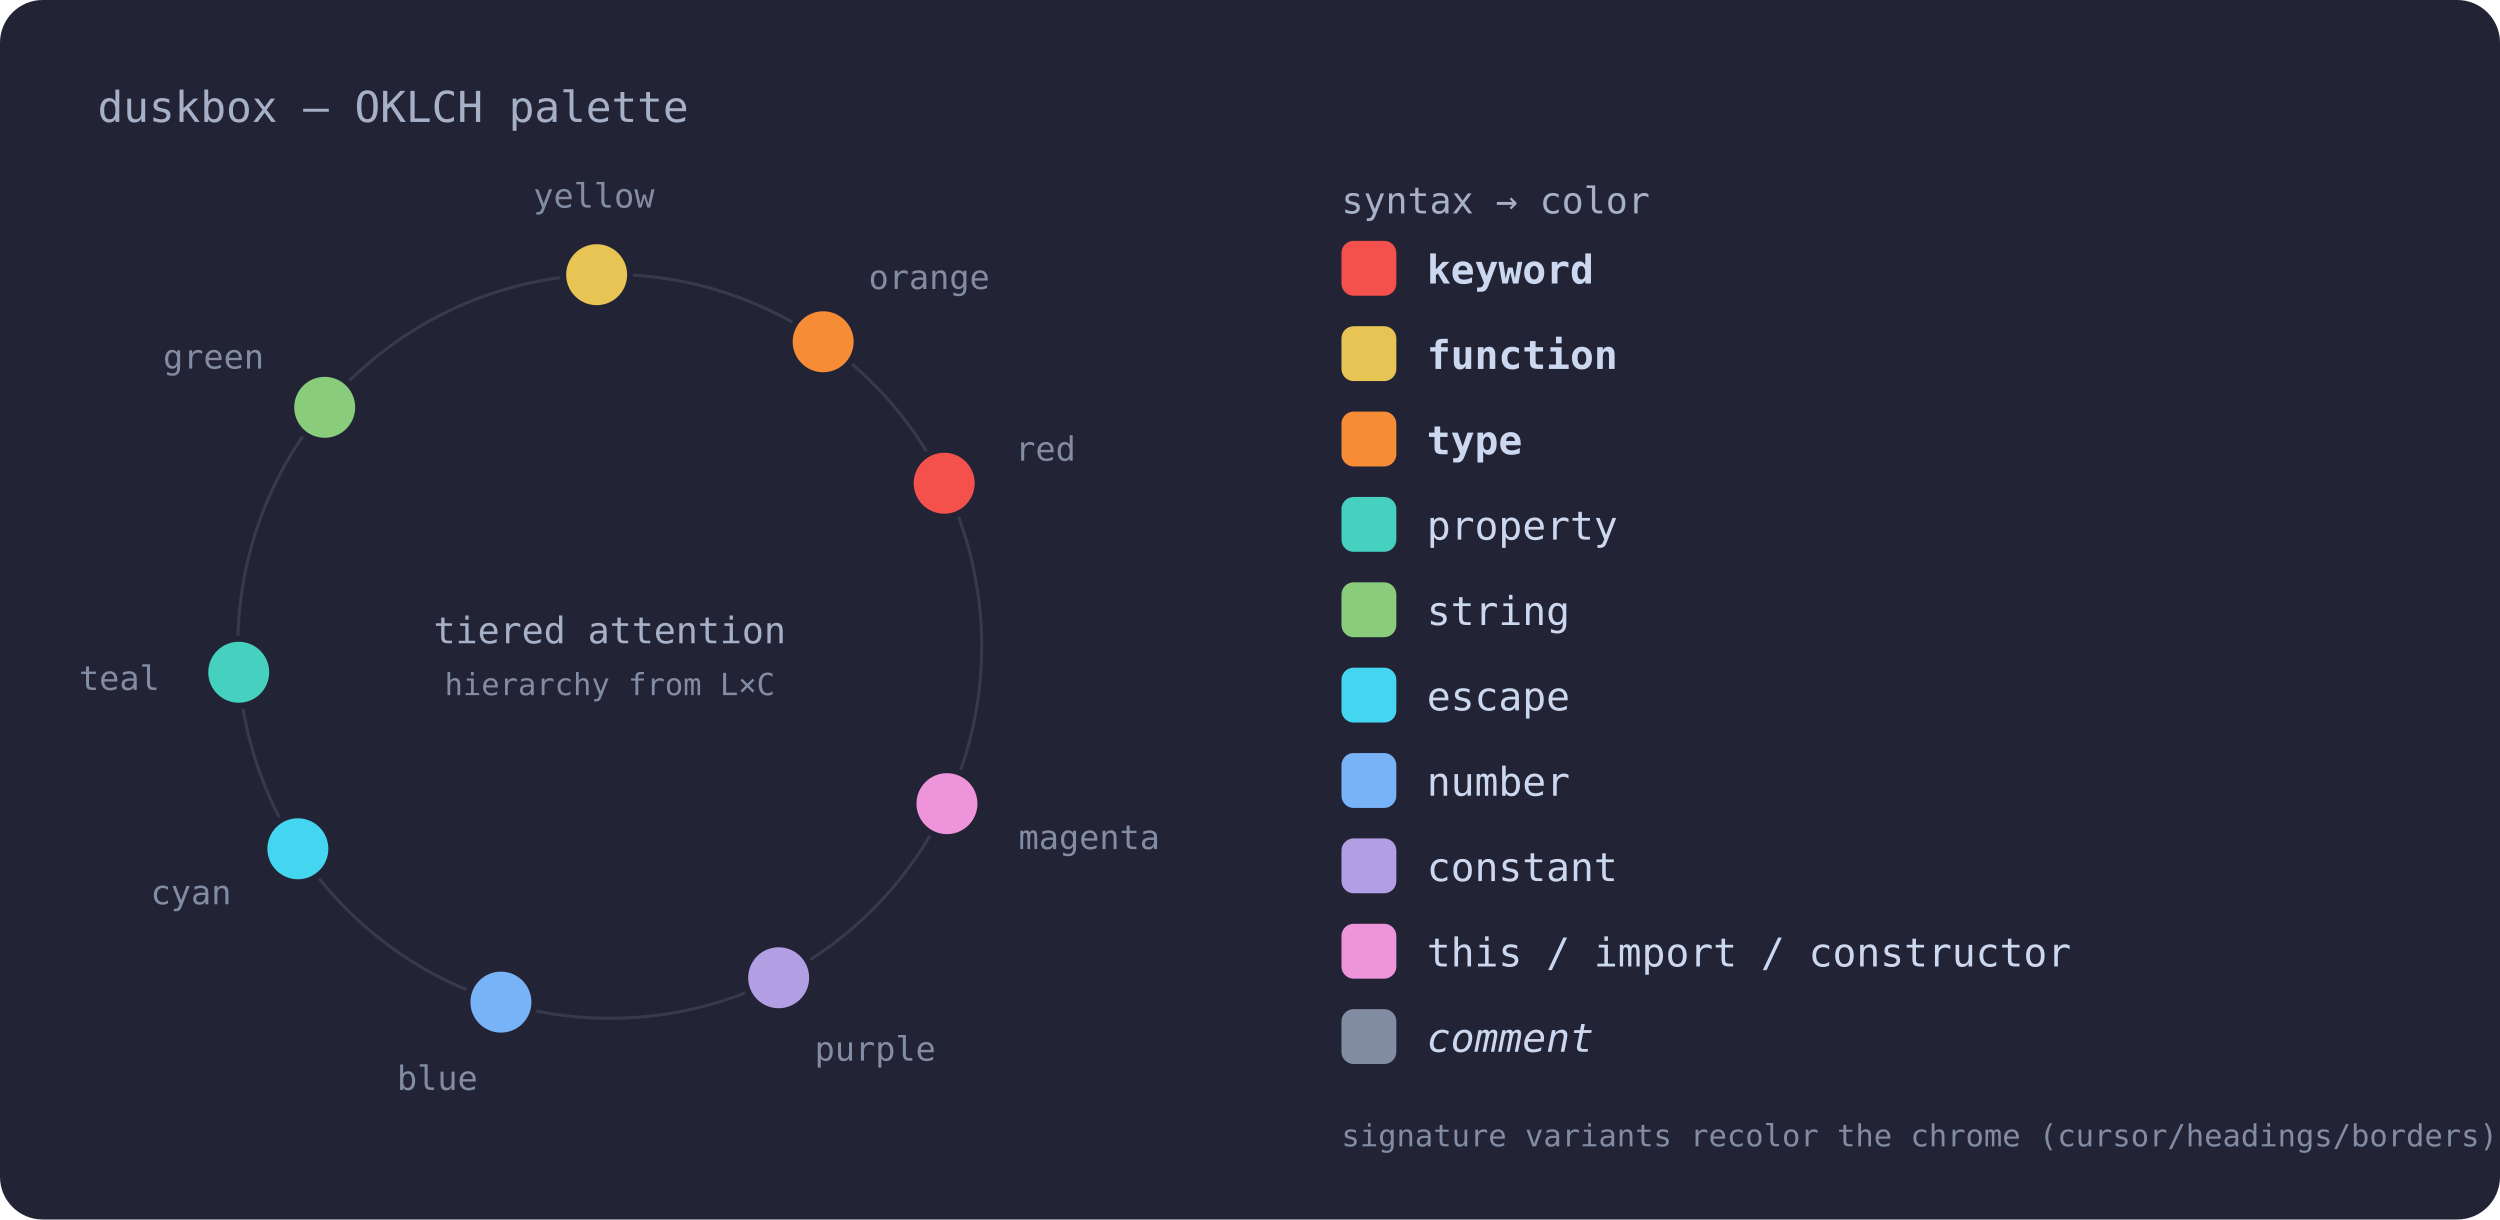
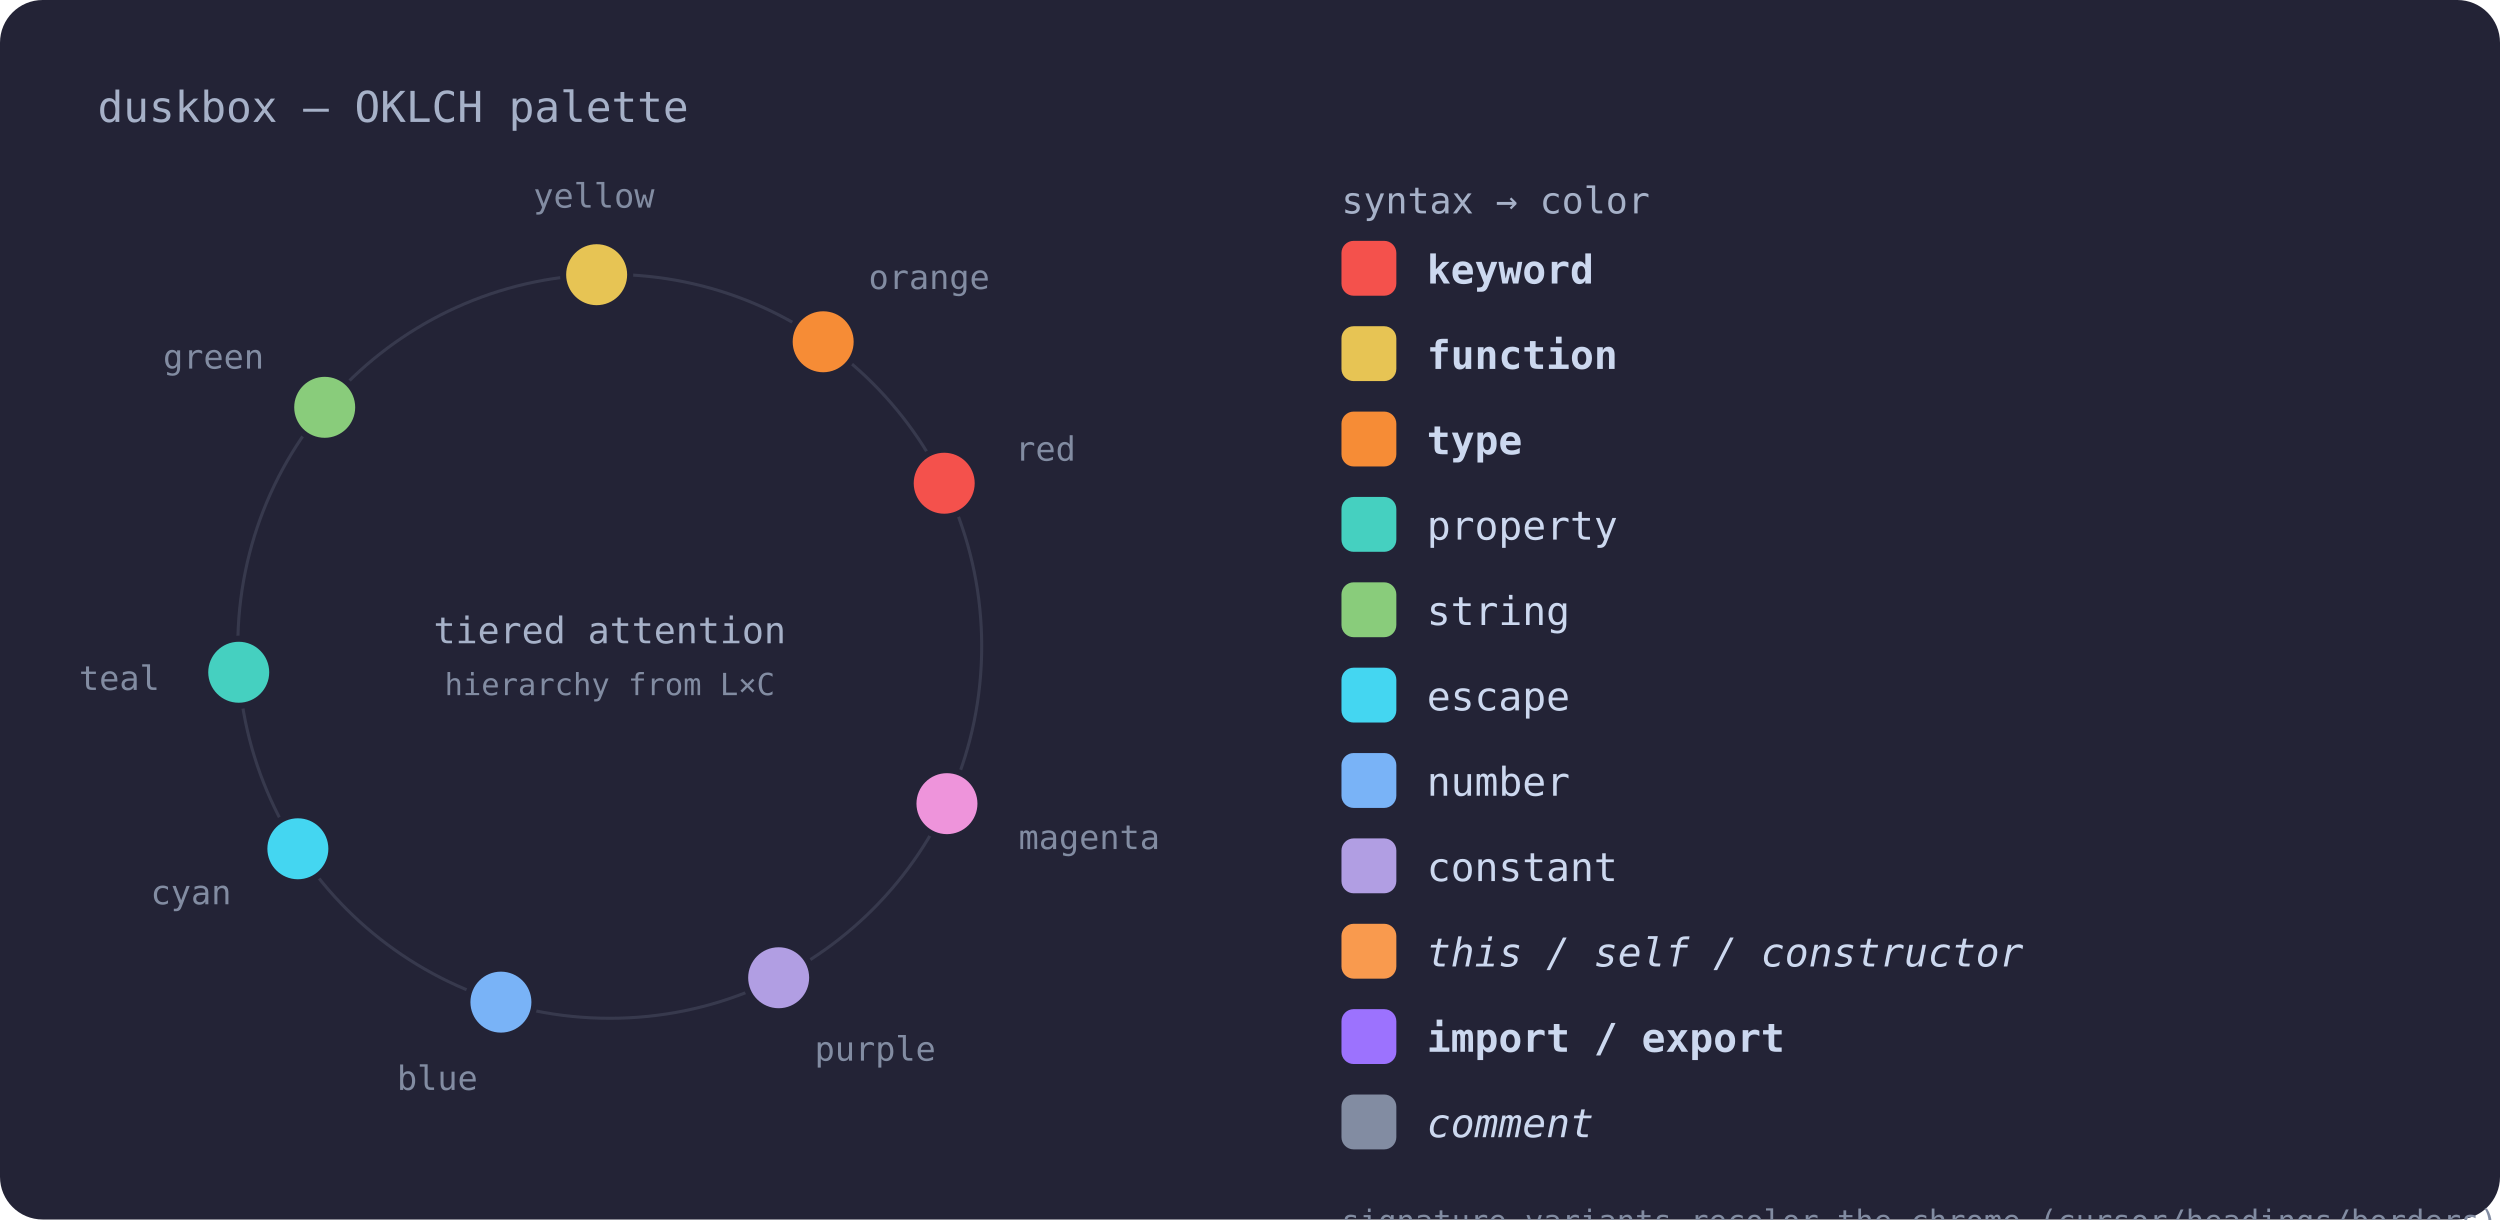
<svg xmlns="http://www.w3.org/2000/svg" width="820" height="400" viewBox="0 0 820 400" role="img" aria-label="duskbox OKLCH palette diagram">
  <rect width="820" height="400" rx="14" fill="#232336" />
  <text x="32" y="40" font-family="ui-monospace, SFMono-Regular, Menlo, monospace" font-size="14" fill="#a6b1c8">duskbox — OKLCH palette</text>
  <circle cx="200" cy="212" r="122" fill="none" stroke="#828ca2" stroke-opacity="0.22" />
  <circle cx="309.7" cy="158.5" r="11" fill="#f4514c" stroke="#232336" stroke-width="2" />
  <text x="333.0" y="151.1" font-family="ui-monospace, SFMono-Regular, Menlo, monospace" font-size="11" fill="#828ca2" text-anchor="start">red</text>
  <circle cx="270.0" cy="112.1" r="11" fill="#f68c36" stroke="#232336" stroke-width="2" />
  <text x="284.9" y="94.8" font-family="ui-monospace, SFMono-Regular, Menlo, monospace" font-size="11" fill="#828ca2" text-anchor="start">orange</text>
  <circle cx="195.7" cy="90.1" r="11" fill="#e7c454" stroke="#232336" stroke-width="2" />
  <text x="194.8" y="68.1" font-family="ui-monospace, SFMono-Regular, Menlo, monospace" font-size="11" fill="#828ca2" text-anchor="middle">yellow</text>
  <circle cx="106.5" cy="133.6" r="11" fill="#89cc7b" stroke="#232336" stroke-width="2" />
  <text x="86.6" y="120.9" font-family="ui-monospace, SFMono-Regular, Menlo, monospace" font-size="11" fill="#828ca2" text-anchor="end">green</text>
  <circle cx="78.3" cy="220.5" r="11" fill="#45d0c0" stroke="#232336" stroke-width="2" />
  <text x="52.4" y="226.3" font-family="ui-monospace, SFMono-Regular, Menlo, monospace" font-size="11" fill="#828ca2" text-anchor="end">teal</text>
  <circle cx="97.7" cy="278.4" r="11" fill="#44d6f1" stroke="#232336" stroke-width="2" />
  <text x="75.9" y="296.6" font-family="ui-monospace, SFMono-Regular, Menlo, monospace" font-size="11" fill="#828ca2" text-anchor="end">cyan</text>
  <circle cx="164.3" cy="328.7" r="11" fill="#79b3f7" stroke="#232336" stroke-width="2" />
  <text x="156.7" y="357.5" font-family="ui-monospace, SFMono-Regular, Menlo, monospace" font-size="11" fill="#828ca2" text-anchor="end">blue</text>
  <circle cx="255.4" cy="320.7" r="11" fill="#b19ee3" stroke="#232336" stroke-width="2" />
  <text x="267.2" y="347.9" font-family="ui-monospace, SFMono-Regular, Menlo, monospace" font-size="11" fill="#828ca2" text-anchor="start">purple</text>
  <circle cx="310.6" cy="263.6" r="11" fill="#ee94db" stroke="#232336" stroke-width="2" />
  <text x="334.1" y="278.5" font-family="ui-monospace, SFMono-Regular, Menlo, monospace" font-size="11" fill="#828ca2" text-anchor="start">magenta</text>
  <text x="200" y="211" font-family="ui-monospace, SFMono-Regular, Menlo, monospace" font-size="12" fill="#a6b1c8" text-anchor="middle">tiered attention</text>
  <text x="200" y="228" font-family="ui-monospace, SFMono-Regular, Menlo, monospace" font-size="10" fill="#828ca2" text-anchor="middle">hierarchy from L×C</text>
  <text x="440" y="70" font-family="ui-monospace, SFMono-Regular, Menlo, monospace" font-size="12" fill="#a6b1c8">syntax → color</text>
  <rect x="440" y="79" width="18" height="18" rx="4" fill="#f4514c" />
  <text x="468" y="93" font-family="ui-monospace, SFMono-Regular, Menlo, monospace" font-size="13" fill="#ccd8ef" font-weight="700">keyword</text>
  <rect x="440" y="107" width="18" height="18" rx="4" fill="#e7c454" />
  <text x="468" y="121" font-family="ui-monospace, SFMono-Regular, Menlo, monospace" font-size="13" fill="#ccd8ef" font-weight="700">function</text>
  <rect x="440" y="135" width="18" height="18" rx="4" fill="#f68c36" />
  <text x="468" y="149" font-family="ui-monospace, SFMono-Regular, Menlo, monospace" font-size="13" fill="#ccd8ef" font-weight="700">type</text>
  <rect x="440" y="163" width="18" height="18" rx="4" fill="#45d0c0" />
  <text x="468" y="177" font-family="ui-monospace, SFMono-Regular, Menlo, monospace" font-size="13" fill="#ccd8ef">property</text>
  <rect x="440" y="191" width="18" height="18" rx="4" fill="#89cc7b" />
  <text x="468" y="205" font-family="ui-monospace, SFMono-Regular, Menlo, monospace" font-size="13" fill="#ccd8ef">string</text>
  <rect x="440" y="219" width="18" height="18" rx="4" fill="#44d6f1" />
  <text x="468" y="233" font-family="ui-monospace, SFMono-Regular, Menlo, monospace" font-size="13" fill="#ccd8ef">escape</text>
  <rect x="440" y="247" width="18" height="18" rx="4" fill="#79b3f7" />
  <text x="468" y="261" font-family="ui-monospace, SFMono-Regular, Menlo, monospace" font-size="13" fill="#ccd8ef">number</text>
  <rect x="440" y="275" width="18" height="18" rx="4" fill="#b19ee3" />
  <text x="468" y="289" font-family="ui-monospace, SFMono-Regular, Menlo, monospace" font-size="13" fill="#ccd8ef">constant</text>
-   <rect x="440" y="303" width="18" height="18" rx="4" fill="#ee94db" />
-   <text x="468" y="317" font-family="ui-monospace, SFMono-Regular, Menlo, monospace" font-size="13" fill="#ccd8ef">this / import / constructor</text>
-   <rect x="440" y="331" width="18" height="18" rx="4" fill="#828ca2" />
-   <text x="468" y="345" font-family="ui-monospace, SFMono-Regular, Menlo, monospace" font-size="13" fill="#ccd8ef" font-style="italic">comment</text>
-   <text x="440" y="376" font-family="ui-monospace, SFMono-Regular, Menlo, monospace" font-size="10" fill="#828ca2">signature variants recolor the chrome (cursor/headings/borders)</text>
+   <rect x="440" y="303" width="18" height="18" rx="4" fill="#f99a4e" />
+   <text x="468" y="317" font-family="ui-monospace, SFMono-Regular, Menlo, monospace" font-size="13" fill="#ccd8ef" font-style="italic">this / self / constructor</text>
+   <rect x="440" y="331" width="18" height="18" rx="4" fill="#9c72fe" />
+   <text x="468" y="345" font-family="ui-monospace, SFMono-Regular, Menlo, monospace" font-size="13" fill="#ccd8ef" font-weight="700">import / export</text>
+   <rect x="440" y="359" width="18" height="18" rx="4" fill="#828ca2" />
+   <text x="468" y="373" font-family="ui-monospace, SFMono-Regular, Menlo, monospace" font-size="13" fill="#ccd8ef" font-style="italic">comment</text>
+   <text x="440" y="404" font-family="ui-monospace, SFMono-Regular, Menlo, monospace" font-size="10" fill="#828ca2">signature variants recolor the chrome (cursor/headings/borders)</text>
</svg>
